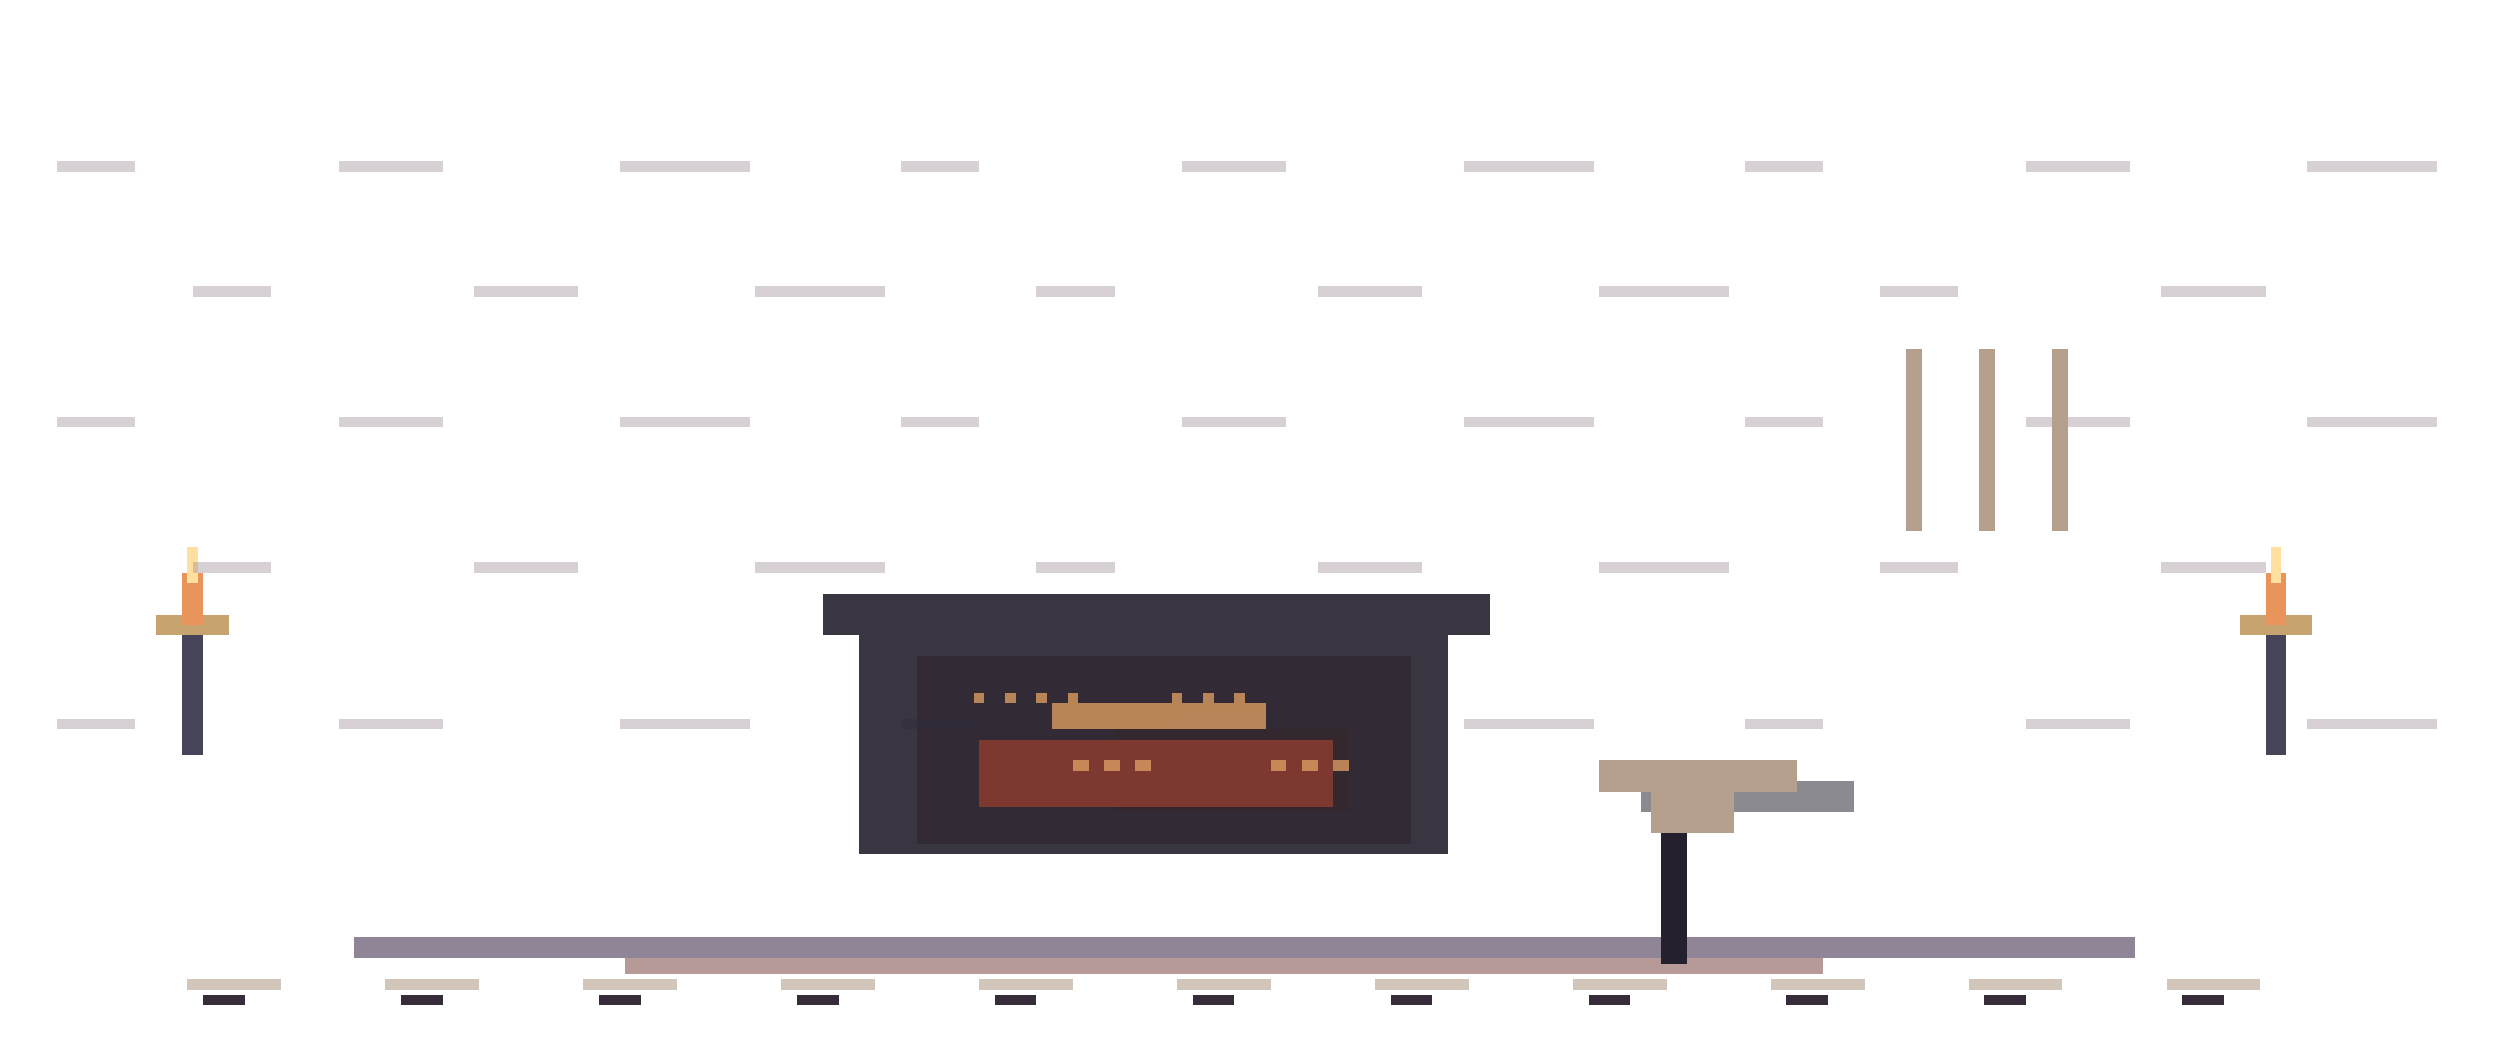
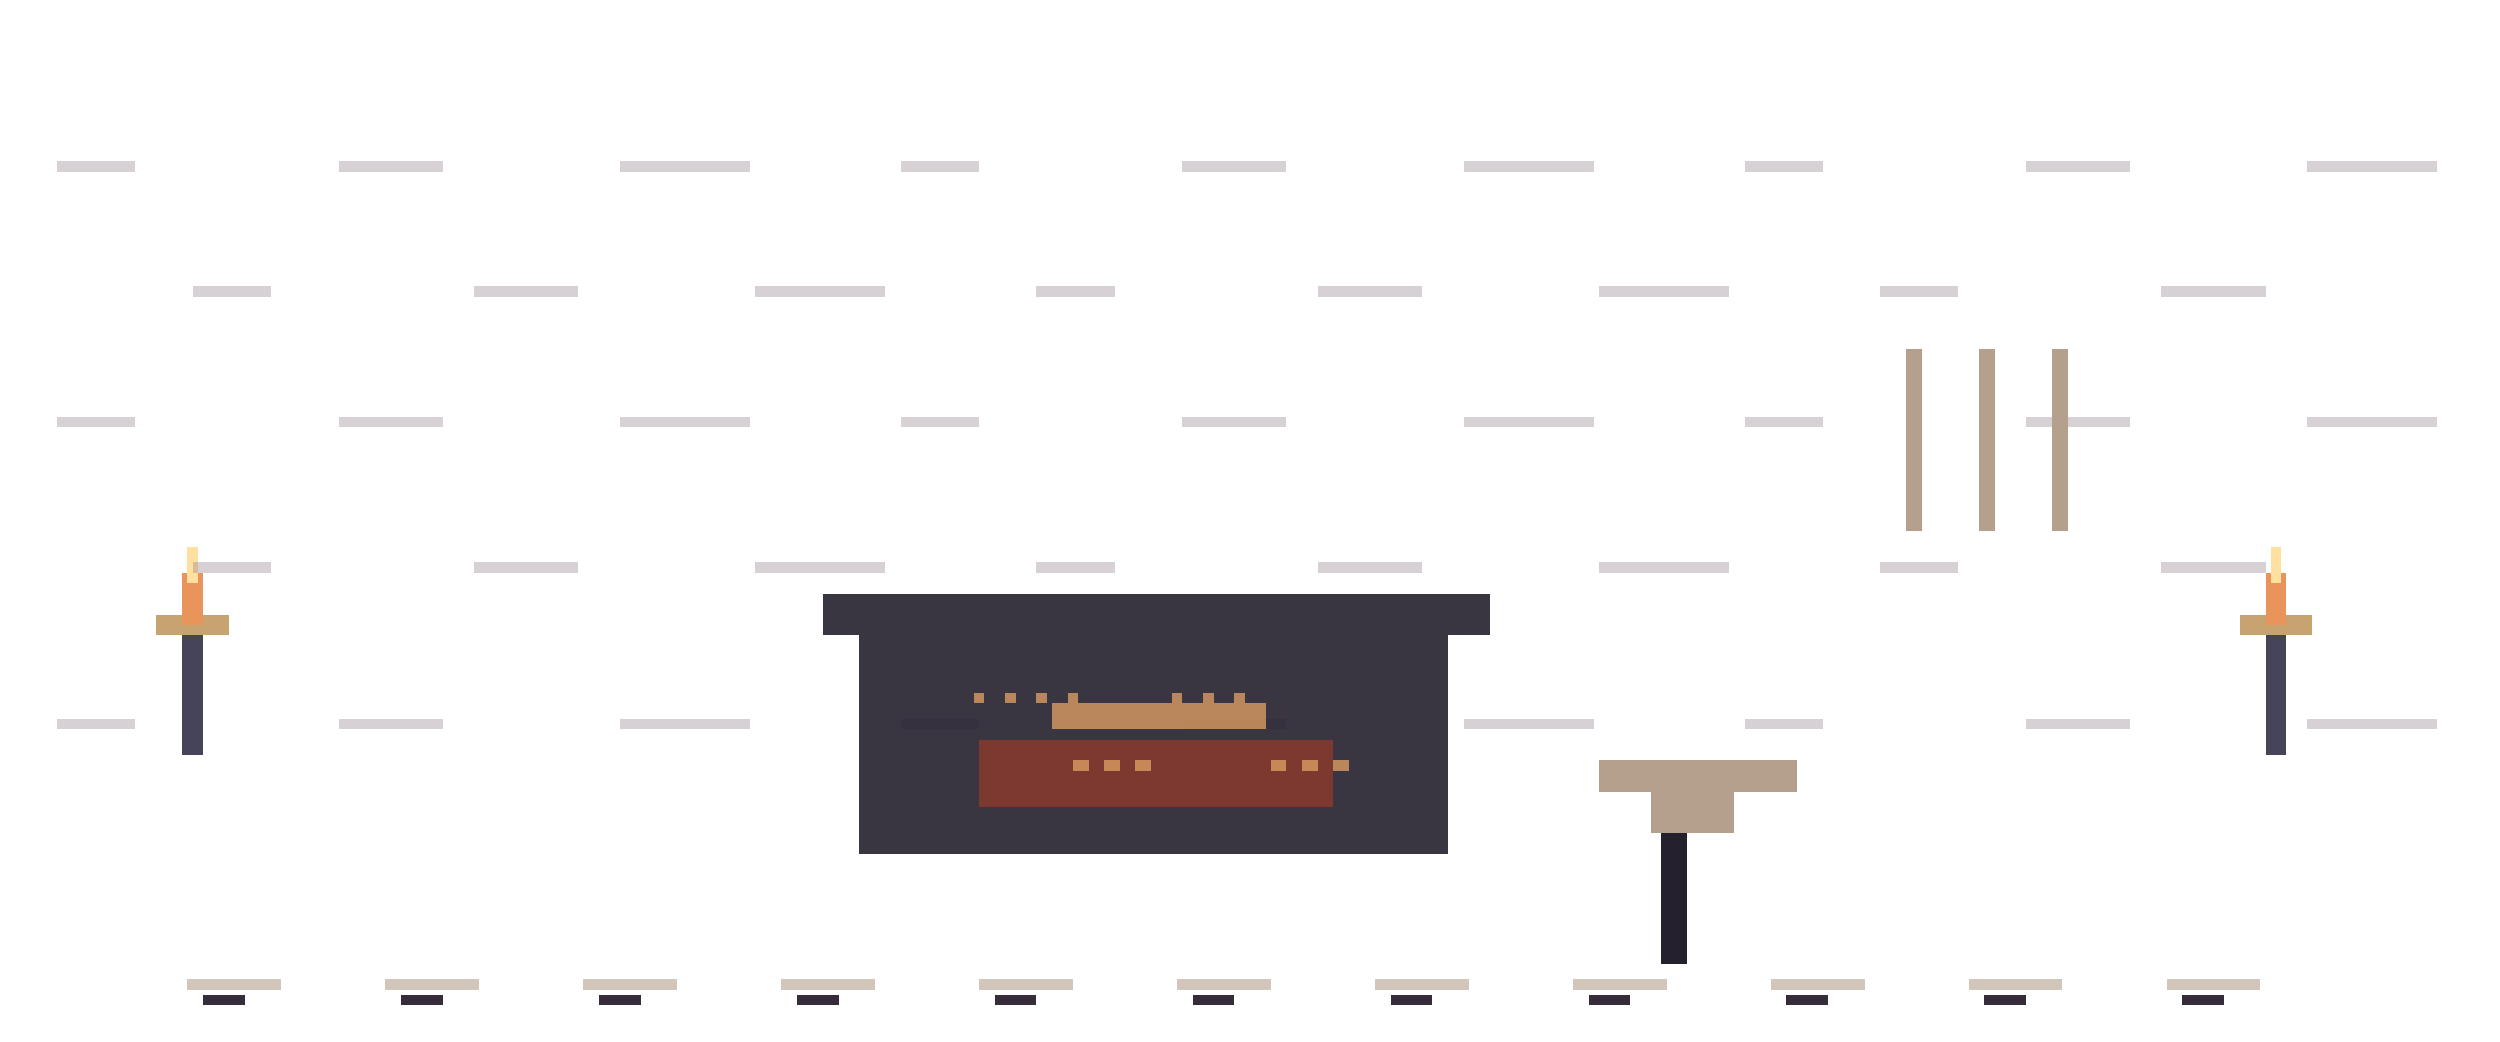
<svg xmlns="http://www.w3.org/2000/svg" viewBox="0 0 480 200" shape-rendering="crispEdges">
-   <rect x="68" y="180" width="342" height="4" fill="#74677c" opacity=".8" />
-   <rect x="120" y="184" width="230" height="3" fill="#966f6b" opacity=".7" />
-   <rect x="176" y="126" width="95" height="36" fill="#803e2c" opacity=".6" />
-   <rect x="214" y="140" width="45" height="16" fill="#ce7441" />
-   <rect x="315" y="150" width="41" height="6" fill="#8b8a91" />
  <rect x="35" y="118" width="4" height="27" fill="#454459" />
  <rect x="30" y="118" width="14" height="4" fill="#c7a46f" />
  <rect x="35" y="110" width="4" height="10" fill="#e9945b" />
  <rect x="36" y="105" width="2" height="7" fill="#ffe0a0" />
  <rect x="435" y="118" width="4" height="27" fill="#454459" />
  <rect x="430" y="118" width="14" height="4" fill="#c7a46f" />
  <rect x="435" y="110" width="4" height="10" fill="#e9945b" />
  <rect x="436" y="105" width="2" height="7" fill="#ffe0a0" />
  <rect x="11" y="31" width="15" height="2" fill="#8b7583" opacity=".34" />
  <rect x="65" y="31" width="20" height="2" fill="#8b7583" opacity=".34" />
  <rect x="119" y="31" width="25" height="2" fill="#8b7583" opacity=".34" />
  <rect x="173" y="31" width="15" height="2" fill="#8b7583" opacity=".34" />
  <rect x="227" y="31" width="20" height="2" fill="#8b7583" opacity=".34" />
  <rect x="281" y="31" width="25" height="2" fill="#8b7583" opacity=".34" />
  <rect x="335" y="31" width="15" height="2" fill="#8b7583" opacity=".34" />
  <rect x="389" y="31" width="20" height="2" fill="#8b7583" opacity=".34" />
  <rect x="443" y="31" width="25" height="2" fill="#8b7583" opacity=".34" />
  <rect x="37" y="55" width="15" height="2" fill="#8b7583" opacity=".34" />
  <rect x="91" y="55" width="20" height="2" fill="#8b7583" opacity=".34" />
  <rect x="145" y="55" width="25" height="2" fill="#8b7583" opacity=".34" />
  <rect x="199" y="55" width="15" height="2" fill="#8b7583" opacity=".34" />
  <rect x="253" y="55" width="20" height="2" fill="#8b7583" opacity=".34" />
  <rect x="307" y="55" width="25" height="2" fill="#8b7583" opacity=".34" />
  <rect x="361" y="55" width="15" height="2" fill="#8b7583" opacity=".34" />
  <rect x="415" y="55" width="20" height="2" fill="#8b7583" opacity=".34" />
  <rect x="11" y="80" width="15" height="2" fill="#8b7583" opacity=".34" />
  <rect x="65" y="80" width="20" height="2" fill="#8b7583" opacity=".34" />
  <rect x="119" y="80" width="25" height="2" fill="#8b7583" opacity=".34" />
  <rect x="173" y="80" width="15" height="2" fill="#8b7583" opacity=".34" />
  <rect x="227" y="80" width="20" height="2" fill="#8b7583" opacity=".34" />
  <rect x="281" y="80" width="25" height="2" fill="#8b7583" opacity=".34" />
  <rect x="335" y="80" width="15" height="2" fill="#8b7583" opacity=".34" />
  <rect x="389" y="80" width="20" height="2" fill="#8b7583" opacity=".34" />
  <rect x="443" y="80" width="25" height="2" fill="#8b7583" opacity=".34" />
  <rect x="37" y="108" width="15" height="2" fill="#8b7583" opacity=".34" />
  <rect x="91" y="108" width="20" height="2" fill="#8b7583" opacity=".34" />
  <rect x="145" y="108" width="25" height="2" fill="#8b7583" opacity=".34" />
  <rect x="199" y="108" width="15" height="2" fill="#8b7583" opacity=".34" />
  <rect x="253" y="108" width="20" height="2" fill="#8b7583" opacity=".34" />
  <rect x="307" y="108" width="25" height="2" fill="#8b7583" opacity=".34" />
  <rect x="361" y="108" width="15" height="2" fill="#8b7583" opacity=".34" />
  <rect x="415" y="108" width="20" height="2" fill="#8b7583" opacity=".34" />
  <rect x="11" y="138" width="15" height="2" fill="#8b7583" opacity=".34" />
  <rect x="65" y="138" width="20" height="2" fill="#8b7583" opacity=".34" />
  <rect x="119" y="138" width="25" height="2" fill="#8b7583" opacity=".34" />
  <rect x="173" y="138" width="15" height="2" fill="#8b7583" opacity=".34" />
  <rect x="227" y="138" width="20" height="2" fill="#8b7583" opacity=".34" />
  <rect x="281" y="138" width="25" height="2" fill="#8b7583" opacity=".34" />
  <rect x="335" y="138" width="15" height="2" fill="#8b7583" opacity=".34" />
  <rect x="389" y="138" width="20" height="2" fill="#8b7583" opacity=".34" />
  <rect x="443" y="138" width="25" height="2" fill="#8b7583" opacity=".34" />
  <rect x="36" y="188" width="18" height="2" fill="#b4a08c" opacity=".6" />
  <rect x="39" y="191" width="8" height="2" fill="#372c39" />
  <rect x="74" y="188" width="18" height="2" fill="#b4a08c" opacity=".6" />
  <rect x="77" y="191" width="8" height="2" fill="#372c39" />
  <rect x="112" y="188" width="18" height="2" fill="#b4a08c" opacity=".6" />
  <rect x="115" y="191" width="8" height="2" fill="#372c39" />
  <rect x="150" y="188" width="18" height="2" fill="#b4a08c" opacity=".6" />
  <rect x="153" y="191" width="8" height="2" fill="#372c39" />
  <rect x="188" y="188" width="18" height="2" fill="#b4a08c" opacity=".6" />
  <rect x="191" y="191" width="8" height="2" fill="#372c39" />
  <rect x="226" y="188" width="18" height="2" fill="#b4a08c" opacity=".6" />
  <rect x="229" y="191" width="8" height="2" fill="#372c39" />
  <rect x="264" y="188" width="18" height="2" fill="#b4a08c" opacity=".6" />
  <rect x="267" y="191" width="8" height="2" fill="#372c39" />
  <rect x="302" y="188" width="18" height="2" fill="#b4a08c" opacity=".6" />
  <rect x="305" y="191" width="8" height="2" fill="#372c39" />
  <rect x="340" y="188" width="18" height="2" fill="#b4a08c" opacity=".6" />
  <rect x="343" y="191" width="8" height="2" fill="#372c39" />
  <rect x="378" y="188" width="18" height="2" fill="#b4a08c" opacity=".6" />
  <rect x="381" y="191" width="8" height="2" fill="#372c39" />
  <rect x="416" y="188" width="18" height="2" fill="#b4a08c" opacity=".6" />
  <rect x="419" y="191" width="8" height="2" fill="#372c39" />
  <path d="M158 114h128v8H158zM165 122h113v42H165z" fill="#24202d" opacity=".9" />
  <rect x="188" y="142" width="68" height="13" fill="#7d382f" />
  <rect x="202" y="135" width="41" height="5" fill="#d99b61" opacity=".8" />
  <path d="M307 146h38v6h-12v8h-16v-8h-10z" fill="#b4a08c" />
  <rect x="319" y="160" width="5" height="25" fill="#24202d" />
  <rect x="187" y="133" width="2" height="2" fill="#d99b61" opacity=".8" />
  <rect x="206" y="146" width="3" height="2" fill="#d99b61" opacity=".8" />
  <rect x="225" y="133" width="2" height="2" fill="#d99b61" opacity=".8" />
  <rect x="244" y="146" width="3" height="2" fill="#d99b61" opacity=".8" />
  <rect x="193" y="133" width="2" height="2" fill="#d99b61" opacity=".8" />
  <rect x="212" y="146" width="3" height="2" fill="#d99b61" opacity=".8" />
  <rect x="231" y="133" width="2" height="2" fill="#d99b61" opacity=".8" />
  <rect x="250" y="146" width="3" height="2" fill="#d99b61" opacity=".8" />
  <rect x="199" y="133" width="2" height="2" fill="#d99b61" opacity=".8" />
  <rect x="218" y="146" width="3" height="2" fill="#d99b61" opacity=".8" />
  <rect x="237" y="133" width="2" height="2" fill="#d99b61" opacity=".8" />
  <rect x="256" y="146" width="3" height="2" fill="#d99b61" opacity=".8" />
  <rect x="205" y="133" width="2" height="2" fill="#d99b61" opacity=".8" />
  <path d="M366 67v35h3V67z" fill="#b4a08c" />
  <path d="M380 67v35h3V67z" fill="#b4a08c" />
  <path d="M394 67v35h3V67z" fill="#b4a08c" />
</svg>
